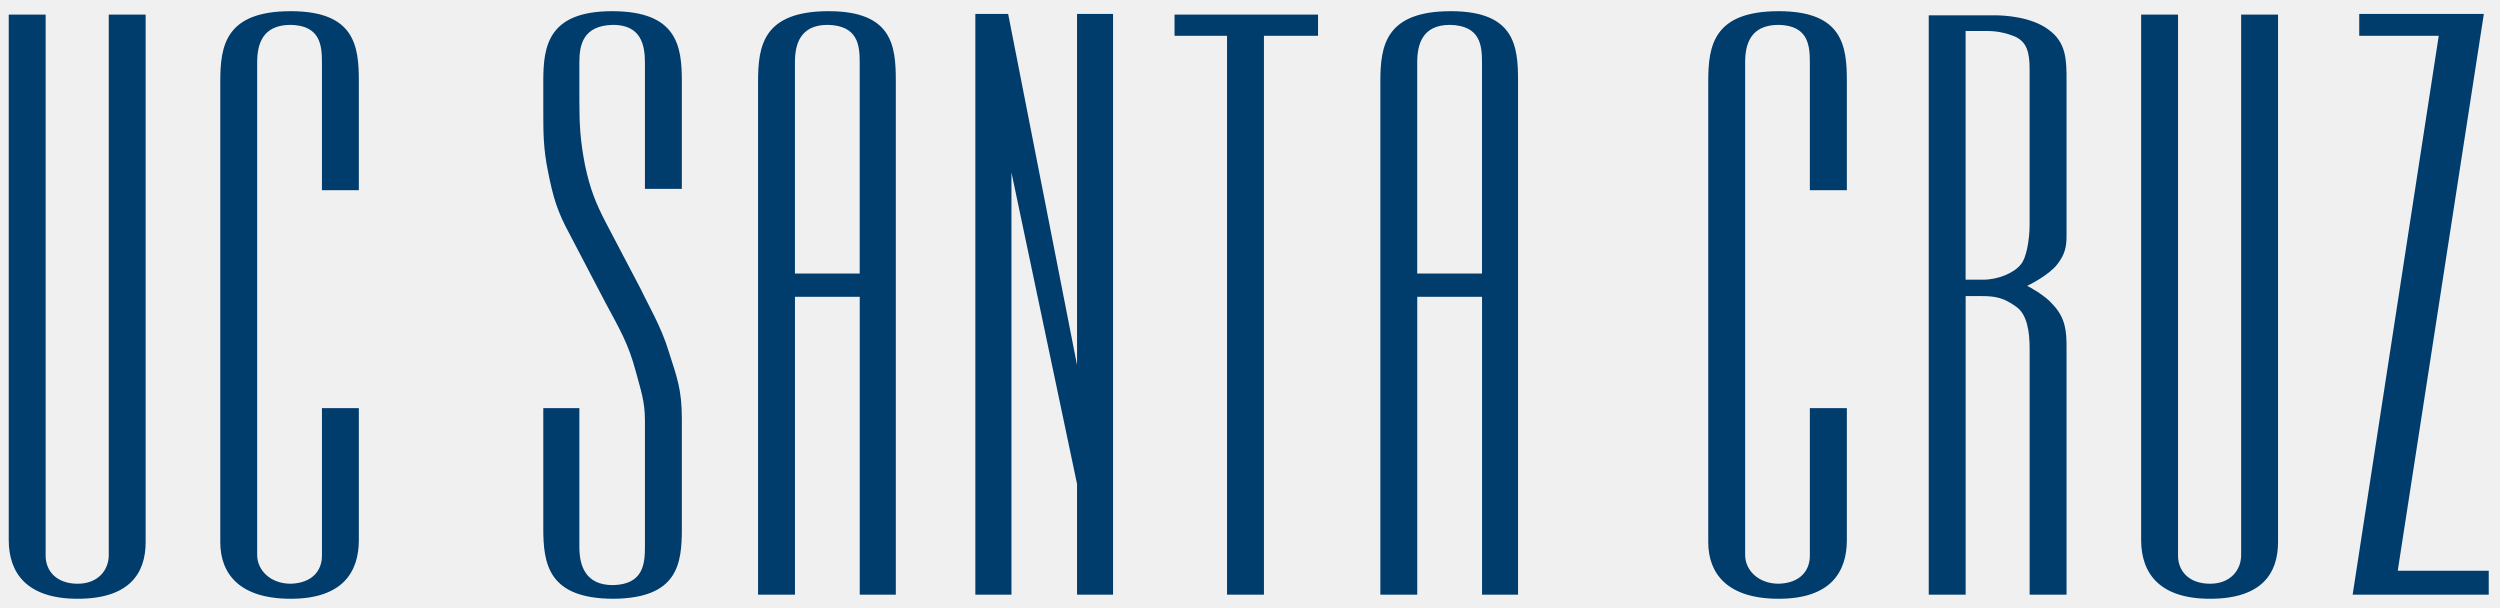
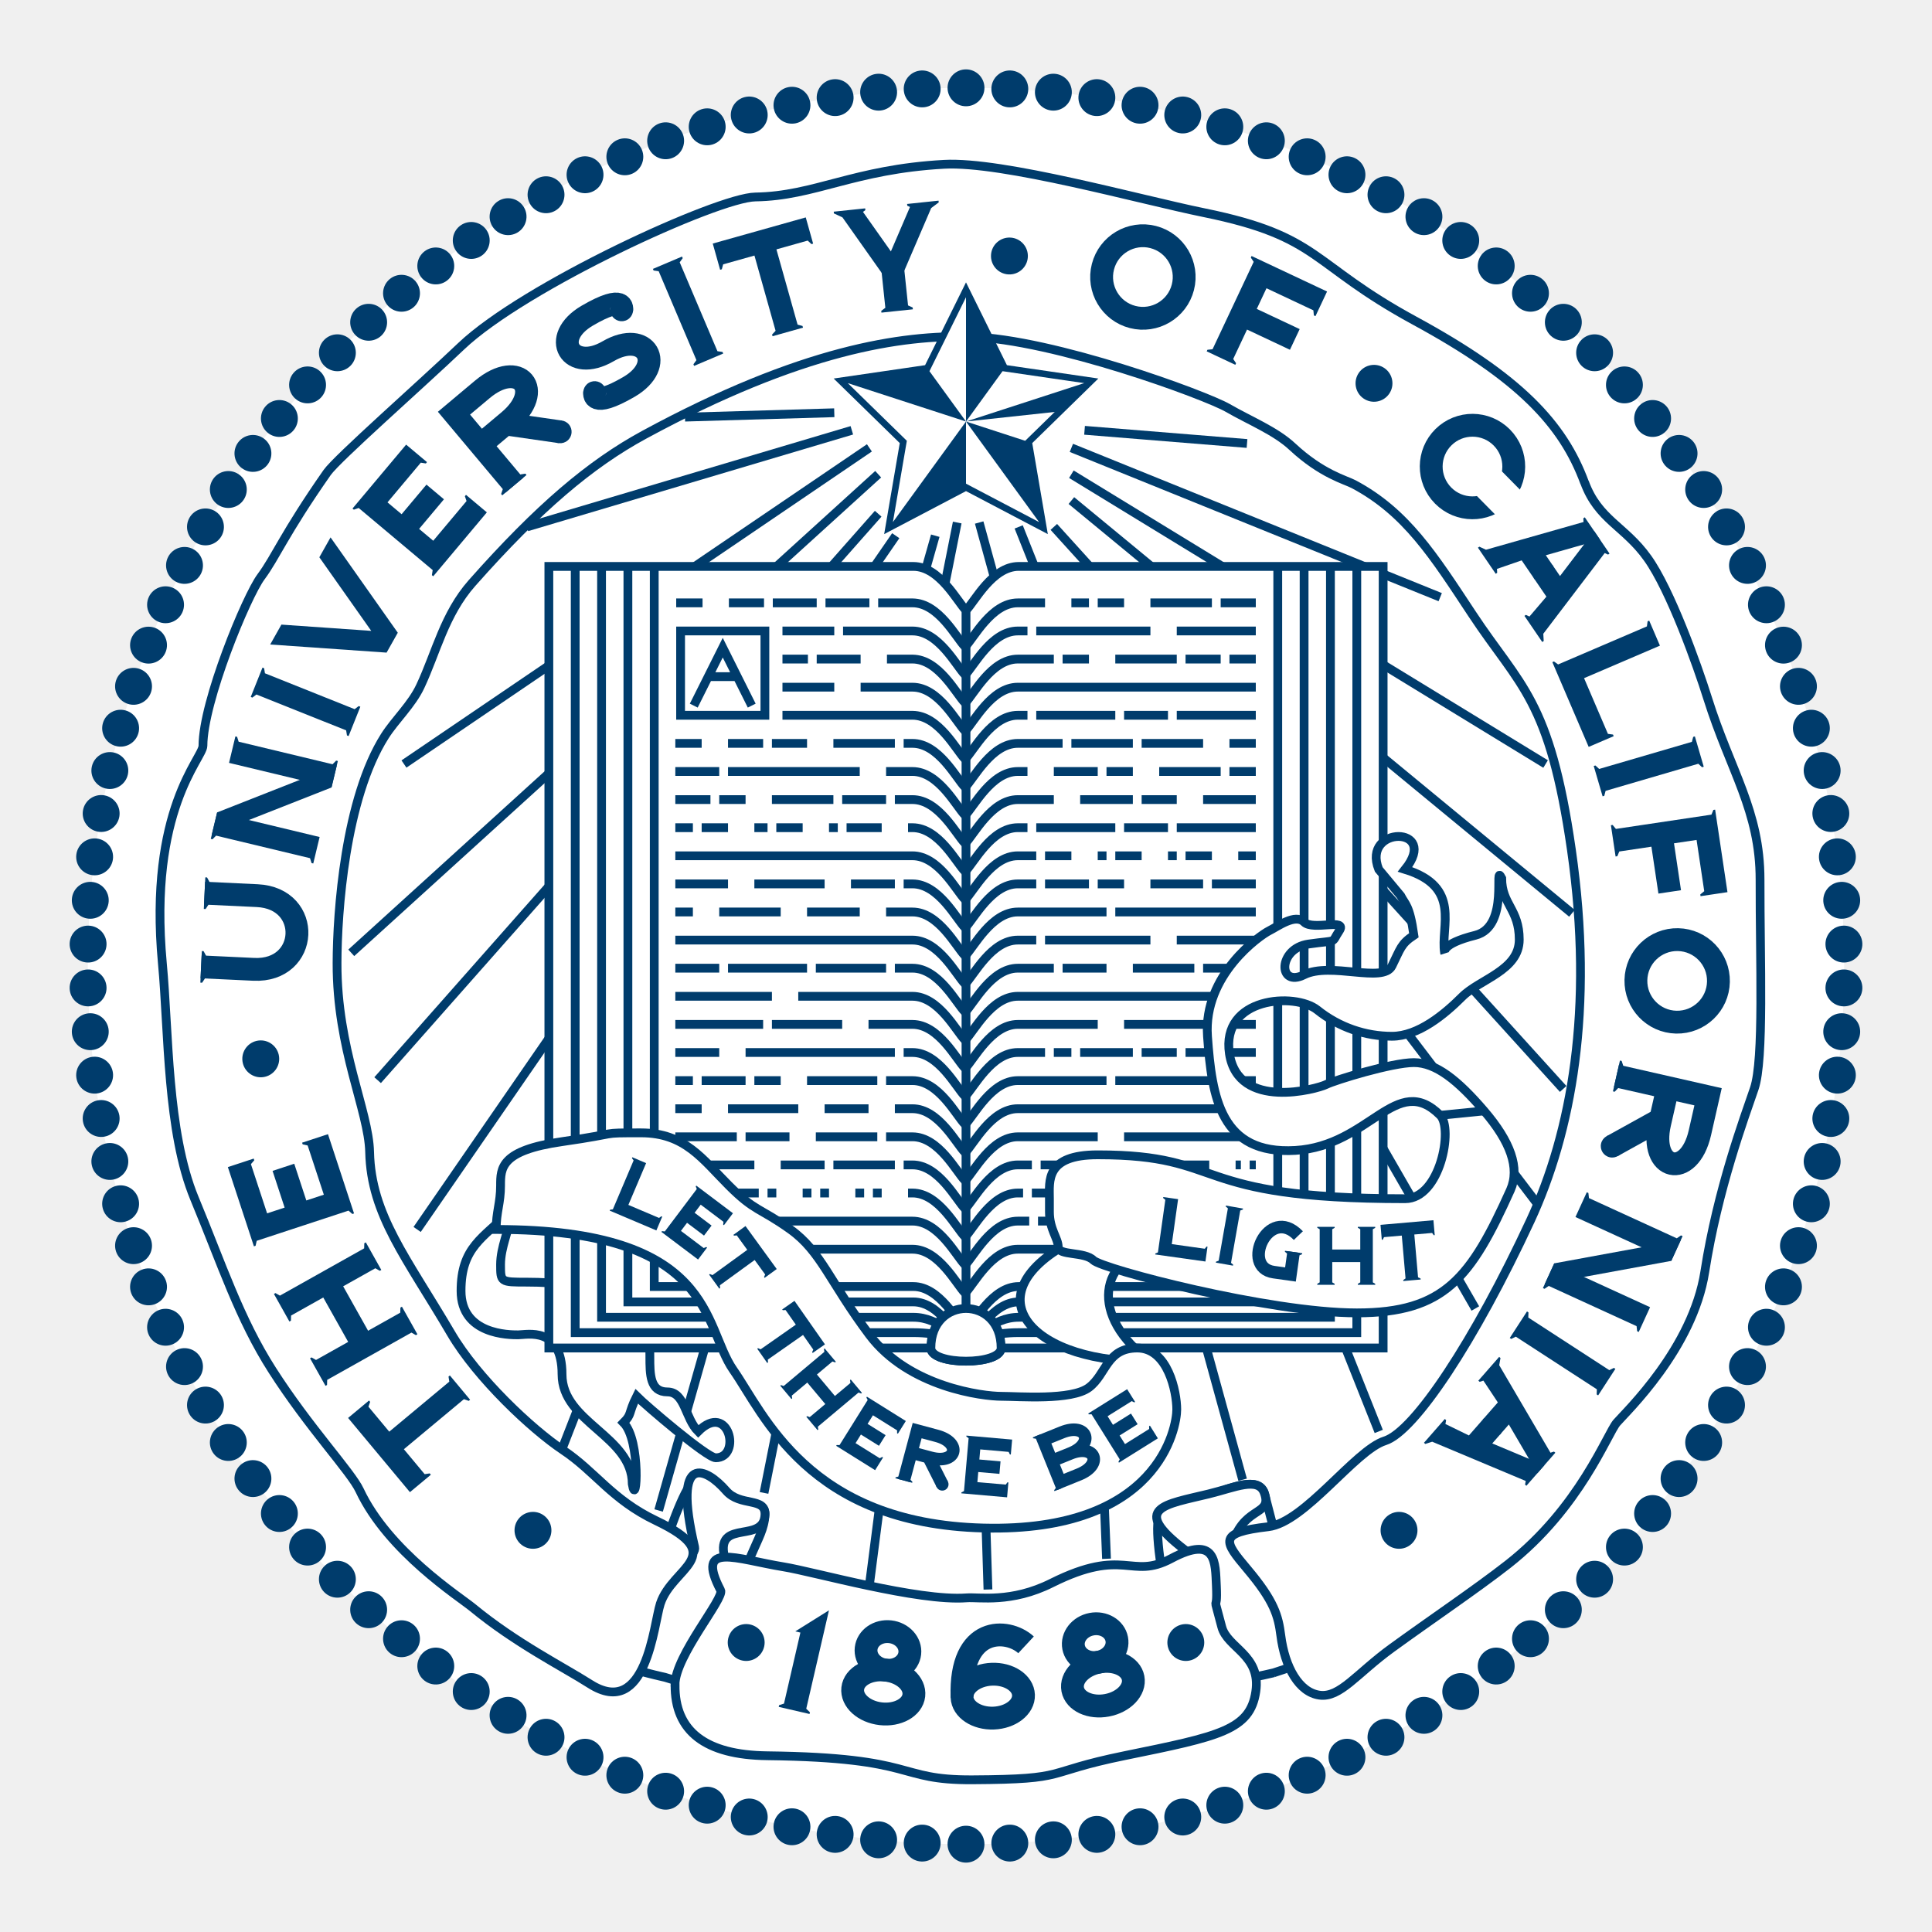
- <svg xmlns="http://www.w3.org/2000/svg" height="60.757" viewBox="0 0 250 60.757" width="250">
-   <g transform="matrix(1.25 0 0 -1.25 -328.03 525.85)">
-     <path d="m29.084 1.119c-6.559 0-7.051 3.485-7.051 7.037v46.049c0 3.143 1.886 5.672 7.051 5.672s6.805-2.664 6.805-5.875v-13.188h-3.69v14.758c0 1.503-0.984 2.734-3.115 2.801-2.05 0-3.361-1.365-3.361-2.869v-49.26c0-1.776 0.491-3.758 3.361-3.758 2.951 0.069 3.115 2.049 3.115 3.758v12.776h3.69v-10.932c0-3.484-0.411-6.969-6.805-6.969zm32.137 0c-6.396 0-6.887 3.485-6.887 6.969v2.803c0 2.458-0.002 3.963 0.49 6.353 0.492 2.461 0.903 3.895 2.133 6.149l3.607 6.902c1.394 2.594 2.296 4.098 3.034 6.9 0.491 1.845 0.9 2.937 0.9 4.85v12.641c0 1.706-0.163 3.755-3.195 3.826-2.788 0-3.362-1.983-3.362-3.826v-13.872h-3.607v12.024c0 3.553 0.491 7.039 7.051 7.039 6.394-0.068 6.804-3.486 6.804-6.969v-11.002c0-3.005-0.493-4.166-1.312-6.761-0.738-2.461-2.049-4.645-2.787-6.217l-3.444-6.561c-1.148-2.185-1.64-3.552-2.132-5.806-0.492-2.529-0.573-4.1-0.573-6.559v-0.342-3.416c0-1.708 0.328-3.689 3.362-3.758 2.787 0 3.195 1.982 3.195 3.758v12.641h3.691v-10.729c0-3.483-0.41-7.037-6.968-7.037zm21.642 0c-6.559 0-7.051 3.485-7.051 7.037v51.311h3.69v-29.789h6.477v29.789h3.607v-51.379c0-3.484-0.327-6.969-6.723-6.969zm62.227 0c-6.56 0-7.05 3.485-7.05 7.037v51.311h3.69v-29.789h6.48v29.789h3.6v-51.379c0-3.484-0.33-6.969-6.72-6.969zm32.79 0c-6.56 0-7.05 3.485-7.05 7.037v46.049c0 3.143 1.89 5.672 7.05 5.672 5.17 0 6.81-2.664 6.81-5.875v-13.188h-3.7v14.758c0 1.503-0.98 2.734-3.11 2.801-2.05 0-3.36-1.365-3.36-2.869v-49.26c0-1.776 0.49-3.758 3.36-3.758 2.95 0.069 3.11 2.049 3.11 3.758v12.776h3.7v-10.932c0-3.484-0.41-6.969-6.81-6.969zm-80.341 0.274v58.074h3.611v-42.223l6.56 31.154v11.069h3.6v-58.074l-3.6-0v35.119l-6.89-35.119-3.281-0zm138.39 0v2.188h7.95l-8.61 55.887h13.61v-2.393h-9.1l8.61-55.681-12.46-0zm-235.05 0.07v52.539c0 3.211 1.721 5.875 6.887 5.875 5.164 0 6.804-2.529 6.804-5.672v-52.742l-3.689-0v54.041c0 1.504-1.066 2.869-3.115 2.869-2.132 0-3.197-1.298-3.197-2.801v-54.109l-3.689-0zm116.58 0v2.117h5.25v55.887h3.69v-55.887l5.41 0v-2.117h-14.35zm96.66 0v52.539c0 3.211 1.72 5.875 6.89 5.875 5.16 0 6.8-2.529 6.8-5.672v-52.742l-3.69-0v54.041c0 1.504-1.06 2.869-3.11 2.869-2.14 0-3.2-1.298-3.2-2.801v-54.109l-3.69-0zm-21.24 0.066v57.938h3.69v-29.858h1.64c1.4 0 2.22 0.206 3.36 1.026 1.15 0.751 1.4 2.529 1.4 4.238v24.594h3.69v-23.707-1.026c0-1.571-0.08-2.936-1.39-4.302-0.74-0.889-2.38-1.778-2.55-1.846 0.17-0.068 2.22-1.094 3.04-2.186 0.73-0.957 0.9-1.709 0.9-2.802v-15.03-0.48c0-2.049 0-3.826-1.8-5.123-1.73-1.297-4.43-1.435-5.42-1.435h-0.41-6.15zm-110.1 0.957c3.032 0.069 3.196 2.049 3.196 3.758v21.111h-6.477v-21.111c0-1.776 0.493-3.758 3.281-3.758zm62.227 0c3.03 0.069 3.2 2.049 3.2 3.758v21.111h-6.48v-21.111c0-1.776 0.49-3.758 3.28-3.758zm51.56 0.615h2.22c1.06 0 2.05 0.274 2.7 0.547 1.23 0.548 1.48 1.64 1.48 3.279v15.51c0 1.571-0.33 3.414-0.9 4.029-0.66 0.82-2.22 1.504-3.77 1.504h-1.73v-24.869z" transform="matrix(.8 0 0 -.8 262.42 420.68)" fill="#003c6c" />
+ <svg xmlns="http://www.w3.org/2000/svg" version="1.2" baseProfile="tiny" viewBox="-110 -110 220 220">
+   <circle r="100" fill="white" />
+   <circle r="2.1" cy="100" fill="#003c6c" transform="rotate(0.00)" />
+   <circle r="2.1" cy="100" fill="#003c6c" transform="rotate(2.86)" />
+   <circle r="2.1" cy="100" fill="#003c6c" transform="rotate(5.71)" />
+   <circle r="2.1" cy="100" fill="#003c6c" transform="rotate(8.57)" />
+   <circle r="2.1" cy="100" fill="#003c6c" transform="rotate(11.43)" />
+   <circle r="2.1" cy="100" fill="#003c6c" transform="rotate(14.29)" />
+   <circle r="2.1" cy="100" fill="#003c6c" transform="rotate(17.14)" />
+   <circle r="2.1" cy="100" fill="#003c6c" transform="rotate(20.00)" />
+   <circle r="2.1" cy="100" fill="#003c6c" transform="rotate(22.86)" />
+   <circle r="2.1" cy="100" fill="#003c6c" transform="rotate(25.71)" />
+   <circle r="2.1" cy="100" fill="#003c6c" transform="rotate(28.57)" />
+   <circle r="2.1" cy="100" fill="#003c6c" transform="rotate(31.43)" />
+   <circle r="2.1" cy="100" fill="#003c6c" transform="rotate(34.29)" />
+   <circle r="2.1" cy="100" fill="#003c6c" transform="rotate(37.14)" />
+   <circle r="2.1" cy="100" fill="#003c6c" transform="rotate(40.00)" />
+   <circle r="2.1" cy="100" fill="#003c6c" transform="rotate(42.86)" />
+   <circle r="2.1" cy="100" fill="#003c6c" transform="rotate(45.71)" />
+   <circle r="2.1" cy="100" fill="#003c6c" transform="rotate(48.57)" />
+   <circle r="2.1" cy="100" fill="#003c6c" transform="rotate(51.43)" />
+   <circle r="2.1" cy="100" fill="#003c6c" transform="rotate(54.29)" />
+   <circle r="2.1" cy="100" fill="#003c6c" transform="rotate(57.14)" />
+   <circle r="2.1" cy="100" fill="#003c6c" transform="rotate(60.00)" />
+   <circle r="2.1" cy="100" fill="#003c6c" transform="rotate(62.86)" />
+   <circle r="2.1" cy="100" fill="#003c6c" transform="rotate(65.71)" />
+   <circle r="2.1" cy="100" fill="#003c6c" transform="rotate(68.57)" />
+   <circle r="2.1" cy="100" fill="#003c6c" transform="rotate(71.43)" />
+   <circle r="2.1" cy="100" fill="#003c6c" transform="rotate(74.29)" />
+   <circle r="2.1" cy="100" fill="#003c6c" transform="rotate(77.14)" />
+   <circle r="2.1" cy="100" fill="#003c6c" transform="rotate(80.00)" />
+   <circle r="2.1" cy="100" fill="#003c6c" transform="rotate(82.86)" />
+   <circle r="2.1" cy="100" fill="#003c6c" transform="rotate(85.71)" />
+   <circle r="2.1" cy="100" fill="#003c6c" transform="rotate(88.57)" />
+   <circle r="2.1" cy="100" fill="#003c6c" transform="rotate(91.43)" />
+   <circle r="2.1" cy="100" fill="#003c6c" transform="rotate(94.29)" />
+   <circle r="2.1" cy="100" fill="#003c6c" transform="rotate(97.14)" />
+   <circle r="2.1" cy="100" fill="#003c6c" transform="rotate(100.00)" />
+   <circle r="2.1" cy="100" fill="#003c6c" transform="rotate(102.86)" />
+   <circle r="2.1" cy="100" fill="#003c6c" transform="rotate(105.71)" />
+   <circle r="2.1" cy="100" fill="#003c6c" transform="rotate(108.57)" />
+   <circle r="2.1" cy="100" fill="#003c6c" transform="rotate(111.43)" />
+   <circle r="2.1" cy="100" fill="#003c6c" transform="rotate(114.29)" />
+   <circle r="2.1" cy="100" fill="#003c6c" transform="rotate(117.14)" />
+   <circle r="2.1" cy="100" fill="#003c6c" transform="rotate(120.00)" />
+   <circle r="2.1" cy="100" fill="#003c6c" transform="rotate(122.86)" />
+   <circle r="2.1" cy="100" fill="#003c6c" transform="rotate(125.71)" />
+   <circle r="2.1" cy="100" fill="#003c6c" transform="rotate(128.57)" />
+   <circle r="2.1" cy="100" fill="#003c6c" transform="rotate(131.43)" />
+   <circle r="2.1" cy="100" fill="#003c6c" transform="rotate(134.29)" />
+   <circle r="2.1" cy="100" fill="#003c6c" transform="rotate(137.14)" />
+   <circle r="2.1" cy="100" fill="#003c6c" transform="rotate(140.00)" />
+   <circle r="2.1" cy="100" fill="#003c6c" transform="rotate(142.86)" />
+   <circle r="2.1" cy="100" fill="#003c6c" transform="rotate(145.71)" />
+   <circle r="2.1" cy="100" fill="#003c6c" transform="rotate(148.57)" />
+   <circle r="2.1" cy="100" fill="#003c6c" transform="rotate(151.43)" />
+   <circle r="2.1" cy="100" fill="#003c6c" transform="rotate(154.29)" />
+   <circle r="2.1" cy="100" fill="#003c6c" transform="rotate(157.14)" />
+   <circle r="2.1" cy="100" fill="#003c6c" transform="rotate(160.00)" />
+   <circle r="2.1" cy="100" fill="#003c6c" transform="rotate(162.86)" />
+   <circle r="2.1" cy="100" fill="#003c6c" transform="rotate(165.71)" />
+   <circle r="2.1" cy="100" fill="#003c6c" transform="rotate(168.57)" />
+   <circle r="2.1" cy="100" fill="#003c6c" transform="rotate(171.43)" />
+   <circle r="2.1" cy="100" fill="#003c6c" transform="rotate(174.29)" />
+   <circle r="2.1" cy="100" fill="#003c6c" transform="rotate(177.14)" />
+   <circle r="2.1" cy="100" fill="#003c6c" transform="rotate(180.00)" />
+   <circle r="2.1" cy="100" fill="#003c6c" transform="rotate(182.86)" />
+   <circle r="2.1" cy="100" fill="#003c6c" transform="rotate(185.71)" />
+   <circle r="2.1" cy="100" fill="#003c6c" transform="rotate(188.57)" />
+   <circle r="2.1" cy="100" fill="#003c6c" transform="rotate(191.43)" />
+   <circle r="2.1" cy="100" fill="#003c6c" transform="rotate(194.29)" />
+   <circle r="2.1" cy="100" fill="#003c6c" transform="rotate(197.14)" />
+   <circle r="2.1" cy="100" fill="#003c6c" transform="rotate(200.00)" />
+   <circle r="2.1" cy="100" fill="#003c6c" transform="rotate(202.86)" />
+   <circle r="2.1" cy="100" fill="#003c6c" transform="rotate(205.71)" />
+   <circle r="2.1" cy="100" fill="#003c6c" transform="rotate(208.57)" />
+   <circle r="2.1" cy="100" fill="#003c6c" transform="rotate(211.43)" />
+   <circle r="2.1" cy="100" fill="#003c6c" transform="rotate(214.29)" />
+   <circle r="2.1" cy="100" fill="#003c6c" transform="rotate(217.14)" />
+   <circle r="2.1" cy="100" fill="#003c6c" transform="rotate(220.00)" />
+   <circle r="2.1" cy="100" fill="#003c6c" transform="rotate(222.86)" />
+   <circle r="2.1" cy="100" fill="#003c6c" transform="rotate(225.71)" />
+   <circle r="2.1" cy="100" fill="#003c6c" transform="rotate(228.57)" />
+   <circle r="2.1" cy="100" fill="#003c6c" transform="rotate(231.43)" />
+   <circle r="2.1" cy="100" fill="#003c6c" transform="rotate(234.29)" />
+   <circle r="2.1" cy="100" fill="#003c6c" transform="rotate(237.14)" />
+   <circle r="2.1" cy="100" fill="#003c6c" transform="rotate(240.00)" />
+   <circle r="2.1" cy="100" fill="#003c6c" transform="rotate(242.86)" />
+   <circle r="2.1" cy="100" fill="#003c6c" transform="rotate(245.71)" />
+   <circle r="2.1" cy="100" fill="#003c6c" transform="rotate(248.57)" />
+   <circle r="2.1" cy="100" fill="#003c6c" transform="rotate(251.43)" />
+   <circle r="2.1" cy="100" fill="#003c6c" transform="rotate(254.29)" />
+   <circle r="2.1" cy="100" fill="#003c6c" transform="rotate(257.14)" />
+   <circle r="2.1" cy="100" fill="#003c6c" transform="rotate(260.00)" />
+   <circle r="2.1" cy="100" fill="#003c6c" transform="rotate(262.86)" />
+   <circle r="2.1" cy="100" fill="#003c6c" transform="rotate(265.71)" />
+   <circle r="2.1" cy="100" fill="#003c6c" transform="rotate(268.57)" />
+   <circle r="2.1" cy="100" fill="#003c6c" transform="rotate(271.43)" />
+   <circle r="2.1" cy="100" fill="#003c6c" transform="rotate(274.29)" />
+   <circle r="2.1" cy="100" fill="#003c6c" transform="rotate(277.14)" />
+   <circle r="2.1" cy="100" fill="#003c6c" transform="rotate(280.00)" />
+   <circle r="2.1" cy="100" fill="#003c6c" transform="rotate(282.86)" />
+   <circle r="2.1" cy="100" fill="#003c6c" transform="rotate(285.71)" />
+   <circle r="2.1" cy="100" fill="#003c6c" transform="rotate(288.57)" />
+   <circle r="2.1" cy="100" fill="#003c6c" transform="rotate(291.43)" />
+   <circle r="2.1" cy="100" fill="#003c6c" transform="rotate(294.29)" />
+   <circle r="2.1" cy="100" fill="#003c6c" transform="rotate(297.14)" />
+   <circle r="2.1" cy="100" fill="#003c6c" transform="rotate(300.00)" />
+   <circle r="2.1" cy="100" fill="#003c6c" transform="rotate(302.86)" />
+   <circle r="2.1" cy="100" fill="#003c6c" transform="rotate(305.71)" />
+   <circle r="2.1" cy="100" fill="#003c6c" transform="rotate(308.57)" />
+   <circle r="2.1" cy="100" fill="#003c6c" transform="rotate(311.43)" />
+   <circle r="2.1" cy="100" fill="#003c6c" transform="rotate(314.29)" />
+   <circle r="2.1" cy="100" fill="#003c6c" transform="rotate(317.14)" />
+   <circle r="2.1" cy="100" fill="#003c6c" transform="rotate(320.00)" />
+   <circle r="2.1" cy="100" fill="#003c6c" transform="rotate(322.86)" />
+   <circle r="2.1" cy="100" fill="#003c6c" transform="rotate(325.71)" />
+   <circle r="2.1" cy="100" fill="#003c6c" transform="rotate(328.57)" />
+   <circle r="2.1" cy="100" fill="#003c6c" transform="rotate(331.43)" />
+   <circle r="2.1" cy="100" fill="#003c6c" transform="rotate(334.29)" />
+   <circle r="2.1" cy="100" fill="#003c6c" transform="rotate(337.14)" />
+   <circle r="2.1" cy="100" fill="#003c6c" transform="rotate(340.00)" />
+   <circle r="2.1" cy="100" fill="#003c6c" transform="rotate(342.86)" />
+   <circle r="2.1" cy="100" fill="#003c6c" transform="rotate(345.71)" />
+   <circle r="2.1" cy="100" fill="#003c6c" transform="rotate(348.57)" />
+   <circle r="2.1" cy="100" fill="#003c6c" transform="rotate(351.43)" />
+   <circle r="2.1" cy="100" fill="#003c6c" transform="rotate(354.29)" />
+   <circle r="2.1" cy="100" fill="#003c6c" transform="rotate(357.14)" />
+   <path d="M-15 -63 L-32 -62.5" stroke="#003c6c" stroke-width="1" />
+   <path d="M-13 -61 L-50 -50" stroke="#003c6c" stroke-width="1" />
+   <path d="M-11 -59 L-64 -23" stroke="#003c6c" stroke-width="1" />
+   <path d="M-10 -56 L-70 -1.5" stroke="#003c6c" stroke-width="1" />
+   <path d="M-10 -51.5 L-67 13" stroke="#003c6c" stroke-width="1" />
+   <path d="M-8 -49 L-62.5 30" stroke="#003c6c" stroke-width="1" />
+   <path d="M-7 -45 L-46 55" stroke="#003c6c" stroke-width="1" />
+   <path d="M-3.5 -49 L-35 62" stroke="#003c6c" stroke-width="1" />
+   <path d="M-1 -50.5 L-23 60" stroke="#003c6c" stroke-width="1" />
+   <path d="M-9 55 L-11 70.5" stroke="#003c6c" stroke-width="1" />
+   <path d="M13.5 -61 L32 -59.5" stroke="#003c6c" stroke-width="1" />
+   <path d="M12 -59 L54 -42" stroke="#003c6c" stroke-width="1" />
+   <path d="M12 -56 L66 -23" stroke="#003c6c" stroke-width="1" />
+   <path d="M12 -53 L69 -6" stroke="#003c6c" stroke-width="1" />
+   <path d="M10 -50 L68 14" stroke="#003c6c" stroke-width="1" />
+   <path d="M14 -40 L65 27" stroke="#003c6c" stroke-width="1" />
+   <path d="M24 -20 L58 39" stroke="#003c6c" stroke-width="1" />
+   <path d="M6 -50 L47 53" stroke="#003c6c" stroke-width="1" />
+   <path d="M1.5 -50.5 L31.5 58.5" stroke="#003c6c" stroke-width="1" />
+   <path d="M15.5 55 L16 67.5" stroke="#003c6c" stroke-width="1" />
+   <path d="M2 55 L2.5 71" stroke="#003c6c" stroke-width="1" />
+   <path d="  M -52 28  c -3 3 -5.5 4 -5.5 9  s 5.5 5 6.5 5  s 5 -1 5 4.5  s 8 7 8 12.5  c 0.5 3 1 -5 -1 -7  c 1 -1 0.5 -1 1.5 -3  c 1 1 8 7 9 7  c 3 0 1.5 -6.5 -2 -3  C -32 51.5 -32 48.5 -34 48.5  c -2 0 -2 -2 -2 -4  s 0 -8.5 -14 -8.5  c -3 0 -3 0 -3 -2  s 1 -4 1 -5  z  " stroke="#003c6c" stroke-width="1" fill="white" />
+   <path d="  M -47.5 -45.5  h 41.5  c 3 0 5 4 6 5  c 1 -1 3 -5 6 -5  h 41.5  v 89  h -43.5  c 0 2 -8 2 -8 0  h -43.5  z  " stroke="#003c6c" stroke-width="1" fill="white" />
+   <path d="  M -35.5 -45.5  v 82  h 29.5  c 3 0 5 4 6 5  c 1 -1 3 -5 6 -5  h 29.5  v -82  " stroke="#003c6c" stroke-width="1" fill="none" />
+   <path d="  M -38.5 -45.5  v 83.75  h 32.5  c 3 0 5 4 6 5  c 1 -1 3 -5 6 -5  h 32.5  v -83.75  " stroke="#003c6c" stroke-width="1" fill="none" />
+   <path d="  M -41.5 -45.5  v 85.5  h 35.5  c 3 0 5 2.5 6 3.5  c 1 -1 3 -3.5 6 -3.5  h 35.5  v -85.5  " stroke="#003c6c" stroke-width="1" fill="none" />
+   <path d="  M -44.5 -45.5  v 87.25  h 38.5  c 3 0 5 0.75 6 1.75  c 1 -1 3 -1.75 6 -1.75  h 38.5  v -87.25  " stroke="#003c6c" stroke-width="1" fill="none" />
+   <path d="  M 0 -40.5  v 82  " stroke="#003c6c" stroke-width="1" />
+   <path d="  M -4 43.5  c 0 -6 8 -6 8 0  c 0 2 -8 2 -8 0  z  " stroke="#003c6c" stroke-width="1" fill="white" />
+   <path d="  M6 -41.35 h3 m3 0 h2 m1 0 h3 m3 0 h7 m1 0 h4 m-27 3.2 h1 m1  0 h13 m3 0 h9 m-27 3.2 h4 m1 0 h3 m3 0 h7 m1 0 h4 m1 0 h3  m-27 3.2 h27 m-27 3.2 h1 m1 0 h9 m1 0 h5 m1 0 h9 m-27 3.2  h5 m1 0 h7 m1 0 h7 m3 0 h3 m-27 3.2 h1 m3 0 h5 m1 0 h3 m3 0  h7 m1 0 h3 m-27 3.2 h4 m3 0 h6 m1 0 h4 m3 0 h6 m-27 3.2 h1  m1 0 h9 m1 0 h5 m1 0 h9 m-27 3.2 h2 m1 0 h3 m3 0 h1 m1 0 h3  m3 0 h1 m1 0 h3 m3 0 h2 m-27 3.2 h2 m1 0 h5 m1 0 h3 m3 0 h6  m1 0 h5 m-27 3.2 h10 m1 0 h16 m-27 3.2 h2 m1 0 h12 m3 0 h9  m-27 3.2 h4 m1 0 h5 m3 0 h7 m1 0 h6 m-27 3.2 h27 m-27 3.2  h9 m3 0 h15 m-27 3.2 h3 m1 0 h2 m1 0 h6 m1 0 h4 m1 0 h8  m-27 3.2 h10 m1 0 h16 m-27 3.2 h27 m-27 3.2 h9 m3 0 h15  m-27 3.2 h1.5 m1 0 h19.2 m3 0 h0.6 m1 0 h0.7 m-27 3.2 h0.5  m1 0 h25.5 m-27 3.2 h1.2 m1 0 h24.8 m-27 3.2 h27 m-27 3.2  m -39 -76.8 h3 m3 0 h4 m1 0 h5 m1 0 h5 m1 0 h4 m-27 3.2 h18  m1 0 h8 m-27 3.2 h15 m1 0 h5 m3 0 h3 m-27 3.2 h18 m3 0 h6  m-27 3.2 h27 m-27.1 3.2 h3 m3 0 h4 m1 0 h4 m3 0 h7 m1 0 h1  m-27 3.2 h5 m1 0 h15 m3 0 h3 m-27 3.2 h4 m1 0 h3 m3 0 h7 m1  0 h5 m1 0 h2 m-27 3.2 h2 m1 0 h3 m3 0 h1.5 m1 0 h3 m3 0 h1  m1 0 h4 m3 0 h0.5 m-27 3.2 h27 m-27 3.2 h6 m3 0 h8 m3 0 h5  m1 0 h1 m-27 3.2 h2 m3 0 h7 m3 0 h6 m3 0 h3 m-27 3.2 h27  m-27 3.2 h5 m1 0 h9 m1 0 h8 m1 0 h2 m-27 3.2 h11 m3 0 h13  m-27 3.2 h10 m1 0 h8 m3 0 h5 m-27 3.2 h5 m3 0 h17 m1 0 h1  m-27 3.2 h2 m1 0 h5 m1 0 h3 m3 0 h8 m1 0 h3 m-27 3.2 h3 m3  0 h8 m3 0 h5 m3 0 h2 m-27 3.2 h7 m1 0 h5 m3 0 h7 m1 0 h3  m-27 3.2 h9 m3 0 h5 m1 0 h7 m1 0 h1 m-27 3.2 h9.5 m1 0 h1  m3 0 h1 m1 0 h1 m3 0 h1 m1 0 h1 m3 0 h0.5 m-27 3.2 h27 m-27  3.2 h27 m-27 3.2 m 26.5 -76.8 h0.5 c3 0 5 4 6 5 1 -1 3 -5 6  -5 h0.5 m-13 3.2 h0.5 c3 0 5 4 6 5 1 -1 3 -5 6 -5 h0.5 m-13  3.2 h0.5 c3 0 5 4 6 5 1 -1 3 -5 6 -5 h0.5 m-13 3.2 h0.5 c3  0 5 4 6 5 1 -1 3 -5 6 -5 h0.5 m-13 3.2 h0.5 c3 0 5 4 6 5 1  -1 3 -5 6 -5 h0.5 m-13 3.2 h0.5 c3 0 5 4 6 5 1 -1 3 -5 6 -5  h0.5 m-13 3.2 h0.5 c3 0 5 4 6 5 1 -1 3 -5 6 -5 h0.5 m-13  3.2 h0.5 c3 0 5 4 6 5 1 -1 3 -5 6 -5 h0.5 m-13 3.2 h0.5 c3  0 5 4 6 5 1 -1 3 -5 6 -5 h0.5 m-13 3.2 h0.5 c3 0 5 4 6 5 1  -1 3 -5 6 -5 h0.5 m-13 3.2 h0.5 c3 0 5 4 6 5 1 -1 3 -5 6 -5  h0.5 m-13 3.2 h0.5 c3 0 5 4 6 5 1 -1 3 -5 6 -5 h0.5 m-13  3.2 h0.5 c3 0 5 4 6 5 1 -1 3 -5 6 -5 h0.5 m-13 3.2 h0.5 c3  0 5 4 6 5 1 -1 3 -5 6 -5 h0.5 m-13 3.2 h0.5 c3 0 5 4 6 5 1  -1 3 -5 6 -5 h0.5 m-13 3.2 h0.5 c3 0 5 4 6 5 1 -1 3 -5 6 -5  h0.5 m-13 3.2 h0.5 c3 0 5 4 6 5 1 -1 3 -5 6 -5 h0.5 m-13  3.2 h0.5 c3 0 5 4 6 5 1 -1 3 -5 6 -5 h0.5 m-13 3.2 h0.5 c3  0 5 4 6 5 1 -1 3 -5 6 -5 h0.5 m-13 3.2 h0.5 c3 0 5 4 6 5 1  -1 3 -5 6 -5 h0.5 m-13 3.2 h0.5 c3 0 5 4 6 5 1 -1 3 -5 6 -5  h0.5 m-13 3.2 h0.5 c3 0 5 4 6 5 1 -1 3 -5 6 -5 h0.5 m-13  3.2 h0.5 c3 0 5 4 6 5 1 -1 3 -5 6 -5 h0.5 m-13 3.2 h0.5 c3  0 5 4 6 5 1 -1 3 -5 6 -5 h0.5 m-13 3.2  " stroke="#003c6c" stroke-width="1" fill="none" />
+   <g>
+     <path d="  M -32.5 -38.15  v 9.6  h 9.6  v -9.6  z  " stroke="white" stroke-width="4" fill="white" />
+     <path d="  M -32.5 -38.15  v 9.6  h 9.6  v -9.6  z  m 1.5 8.5  l 3.3 -6.6  l 3.3 6.6  m -4.95 -3.3  h 3.3  " stroke="#003c6c" stroke-width="1" fill="none" />
+   </g>
+   <path d="  M 21 45  c -7 -5 -6 -12 1 -13  l -7 -2  c -15 6 -9 14.5 4 15  z  " stroke="#003c6c" stroke-width="1" fill="white" />
+   <path d="  M -37 19  c 5 0 7 3 10 6  s 3.5 2.5 7 5  s 4.5 6 9 12  s 13 7 15 7  s 8 0.5 10 -1  s 2 -4.5 5.5 -4.5  s 4.5 5 4.5 7  s -2 14 -22 13.5  s -25 -13 -28.5 -18  s -2 -16 -27 -16  c 0 -2 0.5 -3 0.5 -5  s 0 -4 7 -5  S -42 19 -37 19  z  " stroke="#003c6c" stroke-width="1" fill="white" />
+   <path d="  M 9.5 28  c 0 2 1 3 1 4  s 3 0.5 4 1.5  s 20 6 30 6  s 13 -4 17.5 -14  C 63.1 23 62 20 59 16.5  s -5.5 -5.5 -8 -5.5  s -9 2 -10 2.5  s -10 3 -11 -3.5  s 7.5 -7 10 -5  s 5.5 3 8.5 3  s 6 -2.5 8 -4.5  s 6.5 -3 6.5 -6.5  s -2 -4 -2 -7  c -1 -2 1 5.5 -3 6.5  s -3.5 2 -3.5 2  c -0.5 -3 2 -7.5 -4.5 -9.5  c 4 -5 -5 -5 -3 0  l 2.5 3  c 0.5 1 1 1 1.5 4.5  c -1.5 1 -1.5 1.5 -2.5 3.5  s -7 -0.5 -10 1  s -3 -3 0.5 -3.5  s 2.5 0 3.5 -1.5  s -3 0 -4 -1  s -3 0.5 -4 1  s -7.5 5 -7 12  s 1.5 13.5 10 13  S 49 12 54 17  c 1.5 1.5 0 9.5 -4 9.5  c -25 0 -20 -5 -35 -5  c -6 0 -5.5 3 -5.5 5  z  " stroke="#003c6c" stroke-width="1" fill="white" />
+   <path d="  M 59 16.5  L 54 17  " stroke="#003c6c" stroke-width="1" />
+   <path d="  M -35.14 68.46 c 4.31 -13.21 4.89 -11.29 7.83 -7.65 1.52  1.89 4.51 -0.38 4.42 1.67 -0.14 3.20 -2.86 4.64 -3.64 13.55  -4.87 2.56 -8.01 0.52 -8.62 -7.57 z  " stroke="#003c6c" stroke-width="1" fill="white" />
+   <path d="  M 33.82 77.47 c -22.43 5.28 -10.21 -0.22 -10.89 -4.35  -2.43 -14.83 -0.88 -10.35 4.48 -12.64 2.80 -1.19 5.88  -2.37 6.56 -0.48 5.58 21.88 5.97 16.15 -0.16 17.47 z  " stroke="#003c6c" stroke-width="1" fill="white" />
+   <path d="  M -34.24 81.01 c -25.29 -5.73 4.13 -11.49 3.34 -14.84 -2.60  -11.03 1.35 -8.99 3.59 -6.41 1.59 1.84 4.51 0.68 4.42 2.73  -0.14 3.20 -5.24 0.63 -4.70 4.35 1.08 12.63 6.27 18.25  -6.65 14.17 z  " stroke="#003c6c" stroke-width="1" fill="white" />
+   <path d="  M 35.06 80.48 c -22.43 5.28 -4.47 -9.65 -10.10 -13.96 -6.35  -4.86 -2.29 -5.19 2.70 -6.41 2.95 -0.72 5.63 -2.00 6.31  -0.11 0.92 2.55 -2.05 1.49 -3.48 5.32 -1.02 2.72 29.49 7.13  4.56 15.16 z  " stroke="#003c6c" stroke-width="1" fill="white" />
+   <path d="  M -33.14 81.84 c 0.03 -3.32 5.67 -9.86 5.20 -10.75 -2.94  -5.62 1.75 -3.55 7.17 -2.67 3.46 0.56 15.30 3.95 20.84 3.53  1.40 -0.11 5.09 0.62 9.69 -1.69 8.33 -4.16 8.98 -0.32 13.60  -2.78 5.21 -2.78 5.02 0.51 5.15 3.10 0.17 3.66 -0.56 0.16  0.61 4.67 0.63 2.42 4.50 3.19 3.88 7.37 -0.64 4.39 -4.15  5.10 -14.89 7.29 -9.62 1.96 -6.09 2.70 -17.38 2.76 -8.81  0.05 -6.00 -2.53 -23.36 -2.74 -7.05 -0.08 -10.56 -2.80  -10.50 -8.08 z  " stroke="#003c6c" stroke-width="1" fill="white" />
+   <path d="  M 70.44 -55.07 c 1.57 4.27 4.57 4.97 7.17 8.62 2.61 3.65  5.64 12.14 6.85 15.99 2.58 8.22 5.97 12.80 5.96 20.64 -0.02  9.25 0.47 20.47 -0.66 23.78 -1.13 3.31 -4.17 11.47 -5.63  20.85 -1.36 8.73 -8.95 15.95 -10.02 17.18 -1.07 1.23 -4.20  9.73 -12.41 16.15 -3.62 2.83 -8.80 6.32 -13.23 9.54 -3.99  2.90 -5.88 5.68 -8.22 5.35 -2.34 -0.33 -3.94 -3.18 -4.40  -6.78 -0.29 -2.25 -0.73 -3.91 -3.82 -7.58 -2.67 -3.17 -3.39  -4.15 2.39 -4.82 4.14 -0.48 9.90 -8.72 13.28 -9.78 3.38  -1.06 10.22 -11.40 16.58 -25.10 4.62 -9.98 7.28 -23.95 4.66  -42.19 -2.47 -17.20 -5.83 -18.57 -11.29 -26.84 -4.41 -6.68  -7.52 -11.62 -13.50 -14.80 -0.94 -0.50 -3.62 -1.14 -6.98  -4.27 -1.94 -1.81 -4.82 -2.95 -7.35 -4.41 -2.53 -1.46  -19.85 -7.84 -29.32 -8.11 -7.81 -0.22 -19.21 1.43 -37.15  11.16 -6.11 3.32 -11.99 8.28 -19.60 16.88 -3.14 3.55 -4.09  7.93 -5.88 11.74 -0.99 2.12 -2.86 3.82 -4.05 5.69 -4.52  7.12 -5.43 20.02 -5.44 25.85 -0.03 9.80 3.61 16.83 3.71  21.52 0.16 7.17 4.23 12.06 9.27 20.65 2.99 5.10 9.20 10.91  12.73 13.27 3.73 2.48 5.55 5.63 10.61 8.05 8.41 4.02 1.87  5.24 0.49 9.46 -0.76 2.33 -1.57 13.24 -8.02 9.13 -3.14  -2.00 -8.42 -4.63 -13.35 -8.69 -1.49 -1.23 -9.60 -6.39  -12.87 -13.36 -0.99 -2.11 -5.77 -7.14 -9.95 -13.68 -3.75  -5.86 -5.74 -12.05 -8.85 -19.54 -3.15 -7.60 -2.93 -18.99  -3.66 -26.78 -1.63 -17.56 4.62 -23.34 4.62 -24.78 0.00  -5.00 4.95 -17.01 6.62 -19.25 1.67 -2.25 2.62 -4.85 7.52  -11.86 1.12 -1.60 10.72 -10.05 15.24 -14.36 7.21 -6.87  29.22 -16.96 33.52 -17.02 6.79 -0.10 11.18 -3.15 21.49  -3.72 6.68 -0.37 22.30 4.02 29.61 5.51 13.30 2.71 12.02  5.79 23.95 12.28 11.94 6.48 16.91 11.76 19.38 18.46 z  " stroke="#003c6c" stroke-width="1" fill="white" />
+   <g transform="translate(0, -62) scale(15)">
+     <polygon stroke="#003c6c" stroke-width="0.05" fill="white" points="  0 , -1  0.294 , -0.405  0.951 , -0.309  0.476 , 0.155  0.588 , 0.809  0 , 0.5  -0.588 , 0.809  -0.476 , 0.155  -0.951 , -0.309  -0.294 , -0.405  " />
+     <polygon fill="#003c6c" points="  0, 0  0 , -1  0.294 , -0.405  " />
+     <polygon fill="#003c6c" points="  0, 0  0.951 , -0.309  0.713 , -0.077  " />
+     <polygon fill="#003c6c" points="  0, 0  0.476 , 0.155  0.588 , 0.809  " />
+     <polygon fill="#003c6c" points="  0, 0  0 , 0.5  -0.588 , 0.809  " />
+     <polygon fill="#003c6c" points="  0, 0  -0.951 , -0.309  -0.294 , -0.405  " />
+   </g>
+   <circle r="2.1" cy="81" fill="#003c6c" transform="rotate(18)" />
+   <circle r="2.1" cy="81" fill="#003c6c" transform="rotate(-18)" />
+   <circle r="2.1" cy="81" fill="#003c6c" transform="rotate(37.5)" />
+   <circle r="2.1" cy="81" fill="#003c6c" transform="rotate(-37.5)" />
+   <circle r="2.1" cy="81" fill="#003c6c" transform="rotate(82.5)" />
+   <circle r="2.1" cy="81" fill="#003c6c" transform="rotate(-145)" />
+   <circle r="2.1" cy="81" fill="#003c6c" transform="rotate(-176.5)" />
+   <g transform="rotate(-129.8) translate(0, -81)">
+     <polygon fill="#003c6c" points="  -1.3 5.5  -1.8 5.8  -1.8 6  1.8 6  1.8 5.8  1.3 5.5  1.3 -3.4  5 -3.4  5.3 -2.9  5.5 -2.9  5.5 -6  -5.5 -6  -5.5 -2.9  -5.3 -2.9  -5 -3.4  -1.3 -3.4  " />
+   </g>
+   <g transform="rotate(-119.3) translate(0, -81)">
+     <polygon fill="#003c6c" points="  -5.5 5.5  -6 5.8  -6 6  -2.4 6  -2.4 5.8  -2.9 5.5  -2.9 -5.5  -2.4 -5.8  -2.4 -6  -6 -6  -6 -5.8  -5.5 -5.5  " />
+     <polygon fill="#003c6c" points="  5.5 5.5  6 5.8  6 6  2.4 6  2.4 5.8  2.9 5.5  2.9 -5.5  2.4 -5.8  2.4 -6  6 -6  6 -5.8  5.5 -5.5  " />
+     <polygon fill="#003c6c" points="  -5 -1.3  -5 1.3  5 1.3  5 -1.3  " />
+   </g>
+   <g transform="rotate(-108.2) translate(0, -81)">
+     <polygon fill="#003c6c" points="  -4.5 5.5  -5 5.8  -5 6  4.5 6  4.5 2.9  4.3 2.9  4 3.4  -1.9 3.4  -1.9 1.3  2.5 1.3  2.5 -1.3  -1.9 -1.3  -1.9 -3.4  4 -3.4  4.3 -2.9  4.5 -2.9  4.5 -6  -5 -6  -5 -5.8  -4.5 -5.5  " />
+   </g>
+   <g transform="rotate(-87.3) translate(0, -81)">
+     <path d="  M-4.2 -6  V0  C-4.2 6.3 4.2 6.3 4.2 0  V-6  " stroke="#003c6c" stroke-width="2.6" fill="none" />
+     <polygon fill="#003c6c" points="  -5.5 -5.5  -6 -5.8  -6 -6  -2.4 -6  -2.4 -5.8  -2.9 -5.5  " />
+     <polygon fill="#003c6c" points="  5.5 -5.5  6 -5.8  6 -6  2.4 -6  2.4 -5.8  2.9 -5.5  " />
+   </g>
+   <g transform="rotate(-76.5) translate(0, -81)">
+     <polygon fill="#003c6c" points="  -5.5 5.5  -6 5.8  -6 6  -2.9 6  -2.9 -6  -6 -6  -6 -5.8  -5.5 -5.5  " />
+     <polygon fill="#003c6c" points="  5.5 5.5  6 5.8  6 6  2.9 6  2.9 -6  6 -6  6 -5.8  5.5 -5.5  " />
+     <polygon fill="#003c6c" points="  -5.5 -6  2.9 6  5.5 6  -2.9 -6  " />
+   </g>
+   <g transform="rotate(-68.2) translate(0, -81)">
+     <polygon fill="#003c6c" points="  -1.3 5.5  -1.8 5.8  -1.8 6  1.8 6  1.8 5.8  1.3 5.5  1.3 -5.5  1.8 -5.8  1.8 -6  -1.8 -6  -1.8 -5.8  -1.3 -5.5  " />
+   </g>
+   <g transform="rotate(-60.6) translate(0, -81)">
+     <polygon fill="#003c6c" points="  -7 -6  -1.3 6  1.3 6  7 -6  4.4 -6  -1.3 6  1.3 6  -4.4 -6  " />
+   </g>
+   <g transform="rotate(-50) translate(0, -81)">
+     <polygon fill="#003c6c" points="  -4.5 5.5  -5 5.8  -5 6  4.5 6  4.5 2.9  4.3 2.9  4 3.4  -1.9 3.4  -1.9 1.3  2.5 1.3  2.5 -1.3  -1.9 -1.3  -1.9 -3.4  4 -3.4  4.3 -2.9  4.5 -2.9  4.5 -6  -5 -6  -5 -5.8  -4.5 -5.5  " />
+   </g>
+   <g transform="rotate(-40) translate(0, -81)">
+     <path d="  M-4.2 6  V-4.7  H0  C5.5 -4.7 5.5 0 0 0  H-4.2  M-0.5 0  L 3.7 4.7  " stroke="#003c6c" stroke-width="2.6" fill="none" />
+     <circle cx="3.7" cy="4.7" r="1.3" fill="#003c6c" />
+     <polygon fill="#003c6c" points="  -5.5 5.5  -6 5.8  -6 6  -2.4 6  -2.4 5.8  -2.9 5.5  " />
+   </g>
+   <g transform="rotate(-30.2) translate(0, -81)">
+     <path d="  M-3.7 3.3  C-3.7 3.3 -5 4.7 0 4.7  C5 4.7 5 0 0 0  C-5 0 -5 -4.7 0 -4.7  C5 -4.7 3.7 -3.3 3.7 -3.3  " stroke="#003c6c" stroke-width="2.6" fill="none" />
+     <circle cx="-3.7" cy="3.3" r="1.3" fill="#003c6c" />
+     <circle cx="3.7" cy="-3.3" r="1.3" fill="#003c6c" />
+   </g>
+   <g transform="rotate(-23) translate(0, -81)">
+     <polygon fill="#003c6c" points="  -1.3 5.5  -1.8 5.8  -1.8 6  1.8 6  1.8 5.8  1.3 5.5  1.3 -5.5  1.8 -5.8  1.8 -6  -1.8 -6  -1.8 -5.8  -1.3 -5.5  " />
+   </g>
+   <g transform="rotate(-15.7) translate(0, -81)">
+     <polygon fill="#003c6c" points="  -1.3 5.5  -1.8 5.8  -1.8 6  1.8 6  1.8 5.8  1.3 5.5  1.3 -3.4  5 -3.4  5.3 -2.9  5.5 -2.9  5.5 -6  -5.5 -6  -5.5 -2.9  -5.3 -2.9  -5 -3.4  -1.3 -3.4  " />
+   </g>
+   <g transform="rotate(-6) translate(0, -81)">
+     <polygon fill="#003c6c" points="  -6 -6  -6 -5.8  -5 -5.2  -5.5 -6  -1.3 1.5  1.3 1.5  -2.9 -6  -2.9 -5.5  -2.4 -5.8  -2.4 -6  " />
+     <polygon fill="#003c6c" points="  6 -6  6 -5.8  5 -5.2  5.5 -6  1.3 1.5  -1.3 1.5  2.9 -6  2.9 -5.5  2.4 -5.8  2.4 -6  " />
+     <polygon fill="#003c6c" points="  -1.3 1.4  -1.3 5.5  -1.8 5.8  -1.8 6  1.8 6  1.8 5.8  1.3 5.5  1.3 1.4  " />
+   </g>
+   <g transform="rotate(14.4) translate(0, -81)">
+     <circle r="4.7" stroke="#003c6c" stroke-width="2.6" fill="none" />
+   </g>
+   <g transform="rotate(25.2) translate(0, -81)">
+     <polygon fill="#003c6c" points="  -4.5 5.5  -5 5.8  -5 6  -1.4 6  -1.4 5.8  -1.9 5.5  -1.9 1.8  3.5 1.8  3.5 -0.8  -1.9 -0.8  -1.9 -3.4  4 -3.4  4.3 -2.9  4.5 -2.9  4.5 -6  -5 -6  -5 -5.8  -4.5 -5.5  " />
+   </g>
+   <g transform="rotate(45.4) translate(0, -81)">
+     <circle r="4.7" stroke="#003c6c" stroke-width="2.6" fill="none" />
+     <rect y="-2" width="6.5" height="4" fill="white" />
+   </g>
+   <g transform="rotate(55.7) translate(0, -81)">
+     <polygon fill="#003c6c" points="  -6 6  -5.5 5.2  -6.5 5.8  -6.5 6  -2.9 6  -2.9 5.8  -3.9 5.2  -3.4 6  -2.5 2.7  0.1 2.7  0.1 0.1  -1.433 0.1  0.6 -6  -2.5 -6  -2.5 -5.8  -1.5 -5.2  -2 -6  " />
+     <polygon fill="#003c6c" points="  6 6  5.5 5.2  6.5 5.8  6.5 6  2.9 6  2.9 5.8  3.9 5.2  3.4 6  2.5 2.7  -0.1 2.7  -0.1 0.1  1.433 0.1  -0.6 -6  2.5 -6  2.5 -5.8  1.5 -5.2  2 -6  " />
+   </g>
+   <g transform="rotate(66.8) translate(0, -81)">
+     <polygon fill="#003c6c" points="  -5 5.5  -5.5 5.8  -5.5 6  5 6  5 2.9  4.8 2.9  4.5 3.4  -2.4 3.4  -2.4 -6  -5.5 -6  -5.5 -5.8  -5 -5.5  " />
+   </g>
+   <g transform="rotate(73.7) translate(0, -81)">
+     <polygon fill="#003c6c" points="  -1.3 5.5  -1.8 5.8  -1.8 6  1.8 6  1.8 5.8  1.3 5.5  1.3 -5.5  1.8 -5.8  1.8 -6  -1.8 -6  -1.8 -5.8  -1.3 -5.5  " />
+   </g>
+   <g transform="rotate(81.5) translate(0, -81)">
+     <polygon fill="#003c6c" points="  -4.5 5.5  -5 5.8  -5 6  -1.4 6  -1.4 5.8  -1.9 5.5  -1.9 1.8  3.5 1.8  3.5 -0.8  -1.9 -0.8  -1.9 -3.4  4 -3.4  4.3 -2.9  4.5 -2.9  4.5 -6  -5 -6  -5 -5.8  -4.5 -5.5  " />
+   </g>
+   <g transform="rotate(91.2) translate(0, -81)">
+     <circle r="4.7" stroke="#003c6c" stroke-width="2.6" fill="none" />
+   </g>
+   <g transform="rotate(102.8) translate(0, -81)">
+     <path d="  M-4.2 6  V-4.7  H0  C5.5 -4.7 5.5 0 0 0  H-4.2  M-0.5 0  L 3.7 4.7  " stroke="#003c6c" stroke-width="2.6" fill="none" />
+     <circle cx="3.7" cy="4.7" r="1.3" fill="#003c6c" />
+     <polygon fill="#003c6c" points="  -5.5 5.5  -6 5.8  -6 6  -2.4 6  -2.4 5.8  -2.9 5.5  " />
+   </g>
+   <g transform="rotate(114.6) translate(0, -81)">
+     <polygon fill="#003c6c" points="  -5.5 5.5  -6 5.8  -6 6  -2.9 6  -2.9 -6  -6 -6  -6 -5.8  -5.5 -5.5  " />
+     <polygon fill="#003c6c" points="  5.5 5.5  6 5.8  6 6  2.9 6  2.9 -6  6 -6  6 -5.8  5.5 -5.5  " />
+     <polygon fill="#003c6c" points="  -5.5 -6  2.9 6  5.5 6  -2.9 -6  " />
+   </g>
+   <g transform="rotate(123) translate(0, -81)">
+     <polygon fill="#003c6c" points="  -1.3 5.5  -1.8 5.8  -1.8 6  1.8 6  1.8 5.8  1.3 5.5  1.3 -5.5  1.8 -5.8  1.8 -6  -1.8 -6  -1.8 -5.8  -1.3 -5.5  " />
+   </g>
+   <g transform="rotate(131.2) translate(0, -81)">
+     <polygon fill="#003c6c" points="  -6 6  -5.5 5.2  -6.5 5.8  -6.5 6  -2.9 6  -2.9 5.8  -3.9 5.2  -3.4 6  -2.5 2.7  0.1 2.7  0.1 0.1  -1.433 0.1  0.6 -6  -2.5 -6  -2.5 -5.8  -1.5 -5.2  -2 -6  " />
+     <polygon fill="#003c6c" points="  6 6  5.5 5.2  6.5 5.8  6.5 6  2.9 6  2.9 5.8  3.9 5.2  3.4 6  2.5 2.7  -0.1 2.7  -0.1 0.1  1.433 0.1  -0.6 -6  2.5 -6  2.5 -5.8  1.5 -5.2  2 -6  " />
+   </g>
+   <g transform="rotate(13) translate(0, 81)">
+     <polygon fill="#003c6c" points="  -1.3 5.5  -1.8 5.8  -1.8 6  1.8 6  1.8 5.8  1.3 5.5  1.3 -6  -1.9 -2.8  -1.3 -2.8  " />
+   </g>
+   <g transform="rotate(6.5) translate(0, 81)">
+     <ellipse cy="-2.5" rx="2.5" ry="2.2" stroke="#003c6c" stroke-width="2.6" fill="none" />
+     <ellipse cy="2.2" rx="3.5" ry="2.5" stroke="#003c6c" stroke-width="2.6" fill="none" />
+   </g>
+   <g transform="rotate(-2.1) translate(0, 81)">
+     <ellipse cy="2.2" rx="3.5" ry="2.5" stroke="#003c6c" stroke-width="2.6" fill="none" />
+     <path d="  M-3.5 2.2  C-3.5 -6 2 -5.5 4 -3.5  " stroke="#003c6c" stroke-width="2.6" fill="none" />
+   </g>
+   <g transform="rotate(-10.8) translate(0, 81)">
+     <ellipse cy="-2.5" rx="2.5" ry="2.2" stroke="#003c6c" stroke-width="2.6" fill="none" />
+     <ellipse cy="2.2" rx="3.5" ry="2.5" stroke="#003c6c" stroke-width="2.6" fill="none" />
+   </g>
+   <g transform="translate(-36.5, 26) rotate(23) scale(0.55)">
+     <polygon fill="#003c6c" points="  -5 5.5  -5.5 5.8  -5.5 6  5 6  5 2.9  4.8 2.9  4.5 3.4  -2.4 3.4  -2.4 -6  -5.5 -6  -5.5 -5.8  -5 -5.5  " />
+   </g>
+   <g transform="translate(-30.5, 29.3) rotate(37) scale(0.55)">
+     <polygon fill="#003c6c" points="  -4.5 5.5  -5 5.8  -5 6  4.5 6  4.5 2.9  4.3 2.9  4 3.4  -1.9 3.4  -1.9 1.3  2.5 1.3  2.5 -1.3  -1.9 -1.3  -1.9 -3.4  4 -3.4  4.3 -2.9  4.5 -2.9  4.5 -6  -5 -6  -5 -5.8  -4.5 -5.5  " />
+   </g>
+   <g transform="translate(-26, 34) rotate(54) scale(0.55)">
+     <polygon fill="#003c6c" points="  -1.3 5.5  -1.8 5.8  -1.8 6  1.8 6  1.8 5.8  1.3 5.5  1.3 -3.4  5 -3.4  5.3 -2.9  5.5 -2.9  5.5 -6  -5.5 -6  -5.5 -2.9  -5.3 -2.9  -5 -3.4  -1.3 -3.4  " />
+   </g>
+   <g transform="translate(-20.5, 42.5) rotate(55) scale(0.55)">
+     <polygon fill="#003c6c" points="  -1.3 5.5  -1.8 5.8  -1.8 6  1.8 6  1.8 5.8  1.3 5.5  1.3 -3.4  5 -3.4  5.3 -2.9  5.5 -2.9  5.5 -6  -5.5 -6  -5.5 -2.9  -5.3 -2.9  -5 -3.4  -1.3 -3.4  " />
+   </g>
+   <g transform="translate(-16.5, 48.2) rotate(50) scale(0.55)">
+     <polygon fill="#003c6c" points="  -5.5 5.5  -6 5.8  -6 6  -2.4 6  -2.4 5.8  -2.9 5.5  -2.9 -5.5  -2.4 -5.8  -2.4 -6  -6 -6  -6 -5.8  -5.5 -5.5  " />
+     <polygon fill="#003c6c" points="  5.5 5.5  6 5.8  6 6  2.4 6  2.4 5.8  2.9 5.5  2.9 -5.5  2.4 -5.8  2.4 -6  6 -6  6 -5.8  5.5 -5.5  " />
+     <polygon fill="#003c6c" points="  -5 -1.3  -5 1.3  5 1.3  5 -1.3  " />
+   </g>
+   <g transform="translate(-10.7, 53.3) rotate(32) scale(0.55)">
+     <polygon fill="#003c6c" points="  -4.5 5.5  -5 5.8  -5 6  4.5 6  4.5 2.9  4.3 2.9  4 3.4  -1.9 3.4  -1.9 1.3  2.5 1.3  2.5 -1.3  -1.9 -1.3  -1.9 -3.4  4 -3.4  4.3 -2.9  4.5 -2.9  4.5 -6  -5 -6  -5 -5.8  -4.5 -5.5  " />
+   </g>
+   <g transform="translate(-4, 56) rotate(15) scale(0.55)">
+     <path d="  M-4.2 6  V-4.7  H0  C5.5 -4.7 5.5 0 0 0  H-4.2  M-0.5 0  L 3.7 4.7  " stroke="#003c6c" stroke-width="2.6" fill="none" />
+     <circle cx="3.7" cy="4.7" r="1.3" fill="#003c6c" />
+     <polygon fill="#003c6c" points="  -5.5 5.5  -6 5.8  -6 6  -2.4 6  -2.4 5.8  -2.9 5.5  " />
+   </g>
+   <g transform="translate(2.5, 57) rotate(5) scale(0.55)">
+     <polygon fill="#003c6c" points="  -4.5 5.5  -5 5.8  -5 6  4.5 6  4.5 2.9  4.3 2.9  4 3.4  -1.9 3.4  -1.9 1.3  2.5 1.3  2.5 -1.3  -1.9 -1.3  -1.9 -3.4  4 -3.4  4.3 -2.9  4.5 -2.9  4.5 -6  -5 -6  -5 -5.8  -4.5 -5.5  " />
+   </g>
+   <g transform="translate(11.9, 55.5) rotate(-22) scale(0.55)">
+     <path d="  M-4.2 1.3  V-4.7  H0  C5.5 -4.7 5.5 0 0 0  H-4.2  M-4.2 -1.3  V4.7  H0  C5.5 4.7 5.5 0 0 0  H-4.2  " stroke="#003c6c" stroke-width="2.6" fill="none" />
+     <polygon fill="#003c6c" points="  -5.5 5.5  -6 5.8  -6 6  -4.2 6  " />
+     <polygon fill="#003c6c" points="  -5.5 -5.5  -6 -5.8  -6 -6  -4.2 -6  " />
+   </g>
+   <g transform="translate(18, 52.3) rotate(-32) scale(0.55)">
+     <polygon fill="#003c6c" points="  -4.5 5.5  -5 5.8  -5 6  4.5 6  4.5 2.9  4.3 2.9  4 3.4  -1.9 3.4  -1.9 1.3  2.5 1.3  2.5 -1.3  -1.9 -1.3  -1.9 -3.4  4 -3.4  4.3 -2.9  4.5 -2.9  4.5 -6  -5 -6  -5 -5.8  -4.5 -5.5  " />
+   </g>
+   <g transform="translate(25, 30) rotate(8) scale(0.55)">
+     <polygon fill="#003c6c" points="  -5 5.5  -5.5 5.8  -5.5 6  5 6  5 2.9  4.8 2.9  4.5 3.4  -2.4 3.4  -2.4 -6  -5.5 -6  -5.5 -5.8  -5 -5.5  " />
+   </g>
+   <g transform="translate(30, 30.7) rotate(10) scale(0.55)">
+     <polygon fill="#003c6c" points="  -1.3 5.5  -1.8 5.8  -1.8 6  1.8 6  1.8 5.8  1.3 5.5  1.3 -5.5  1.8 -5.8  1.8 -6  -1.8 -6  -1.8 -5.8  -1.3 -5.5  " />
+   </g>
+   <g transform="translate(35.4, 32.3) rotate(8) scale(0.55)">
+     <path d="  M4 -3.5  C-3 -9   -7 4.7   0 4.7  L3.5 4.7  L3.5 0  " stroke="#003c6c" stroke-width="2.6" fill="none" />
+     <polygon fill="#003c6c" points="  2.2 0.5  1.7 0.2  1.7 0  5.3 0  5.3 0.2  4.8 0.5  " />
+   </g>
+   <g transform="translate(43.3, 33) rotate(0) scale(0.55)">
+     <polygon fill="#003c6c" points="  -5.5 5.5  -6 5.8  -6 6  -2.4 6  -2.4 5.8  -2.9 5.5  -2.9 -5.5  -2.4 -5.8  -2.4 -6  -6 -6  -6 -5.8  -5.5 -5.5  " />
+     <polygon fill="#003c6c" points="  5.5 5.5  6 5.8  6 6  2.4 6  2.4 5.8  2.9 5.5  2.9 -5.5  2.4 -5.8  2.4 -6  6 -6  6 -5.8  5.5 -5.5  " />
+     <polygon fill="#003c6c" points="  -5 -1.3  -5 1.3  5 1.3  5 -1.3  " />
+   </g>
+   <g transform="translate(50.5, 32.5) rotate(-5) scale(0.55)">
+     <polygon fill="#003c6c" points="  -1.3 5.5  -1.8 5.8  -1.8 6  1.8 6  1.8 5.8  1.3 5.5  1.3 -3.4  5 -3.4  5.3 -2.9  5.5 -2.9  5.5 -6  -5.5 -6  -5.5 -2.9  -5.3 -2.9  -5 -3.4  -1.3 -3.4  " />
  </g>
</svg>
